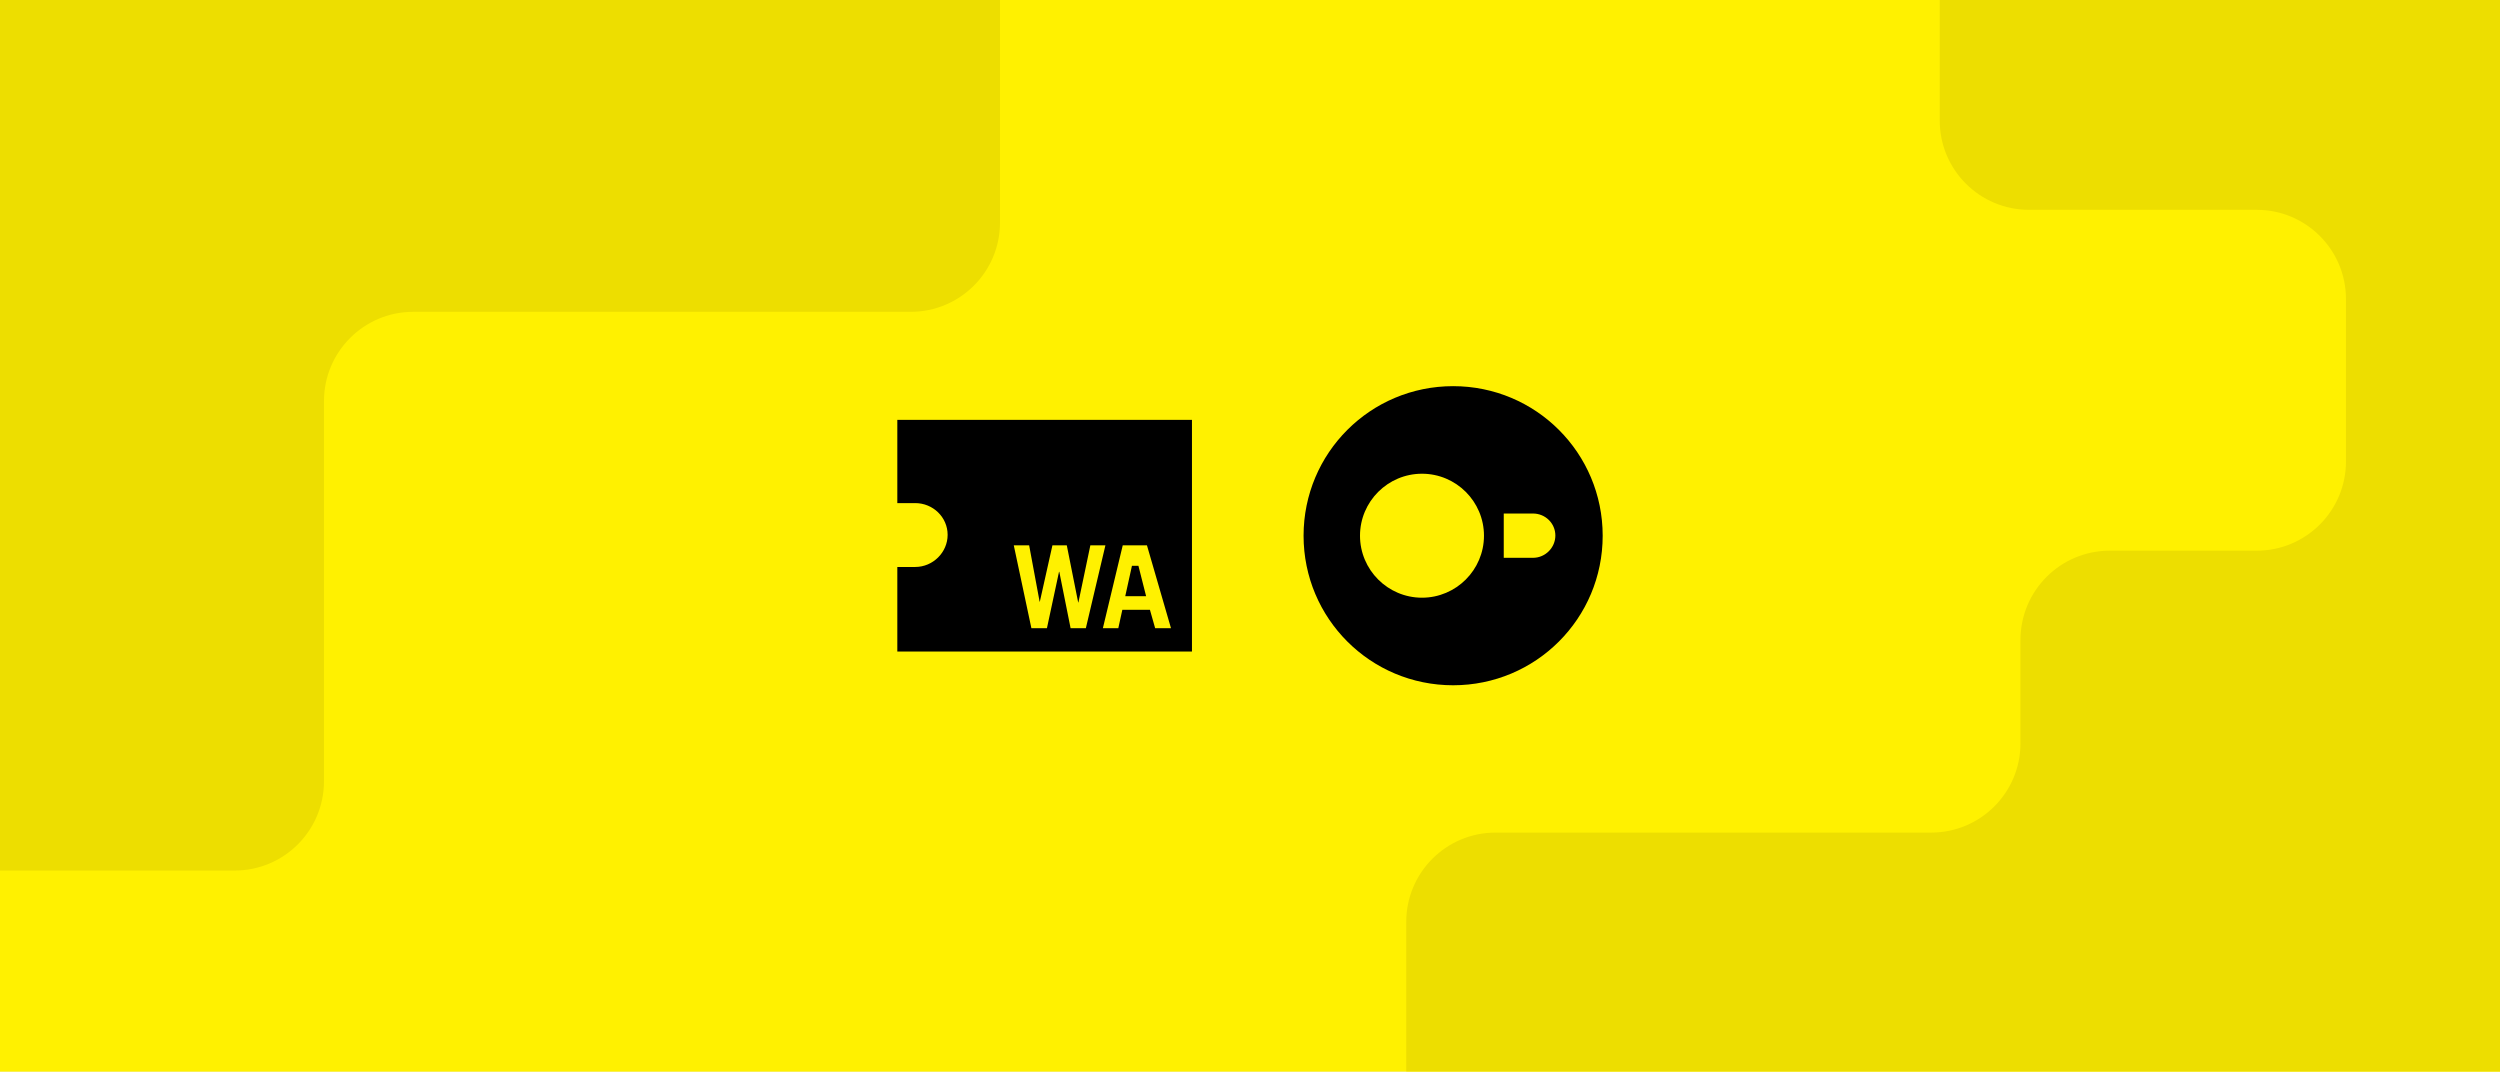
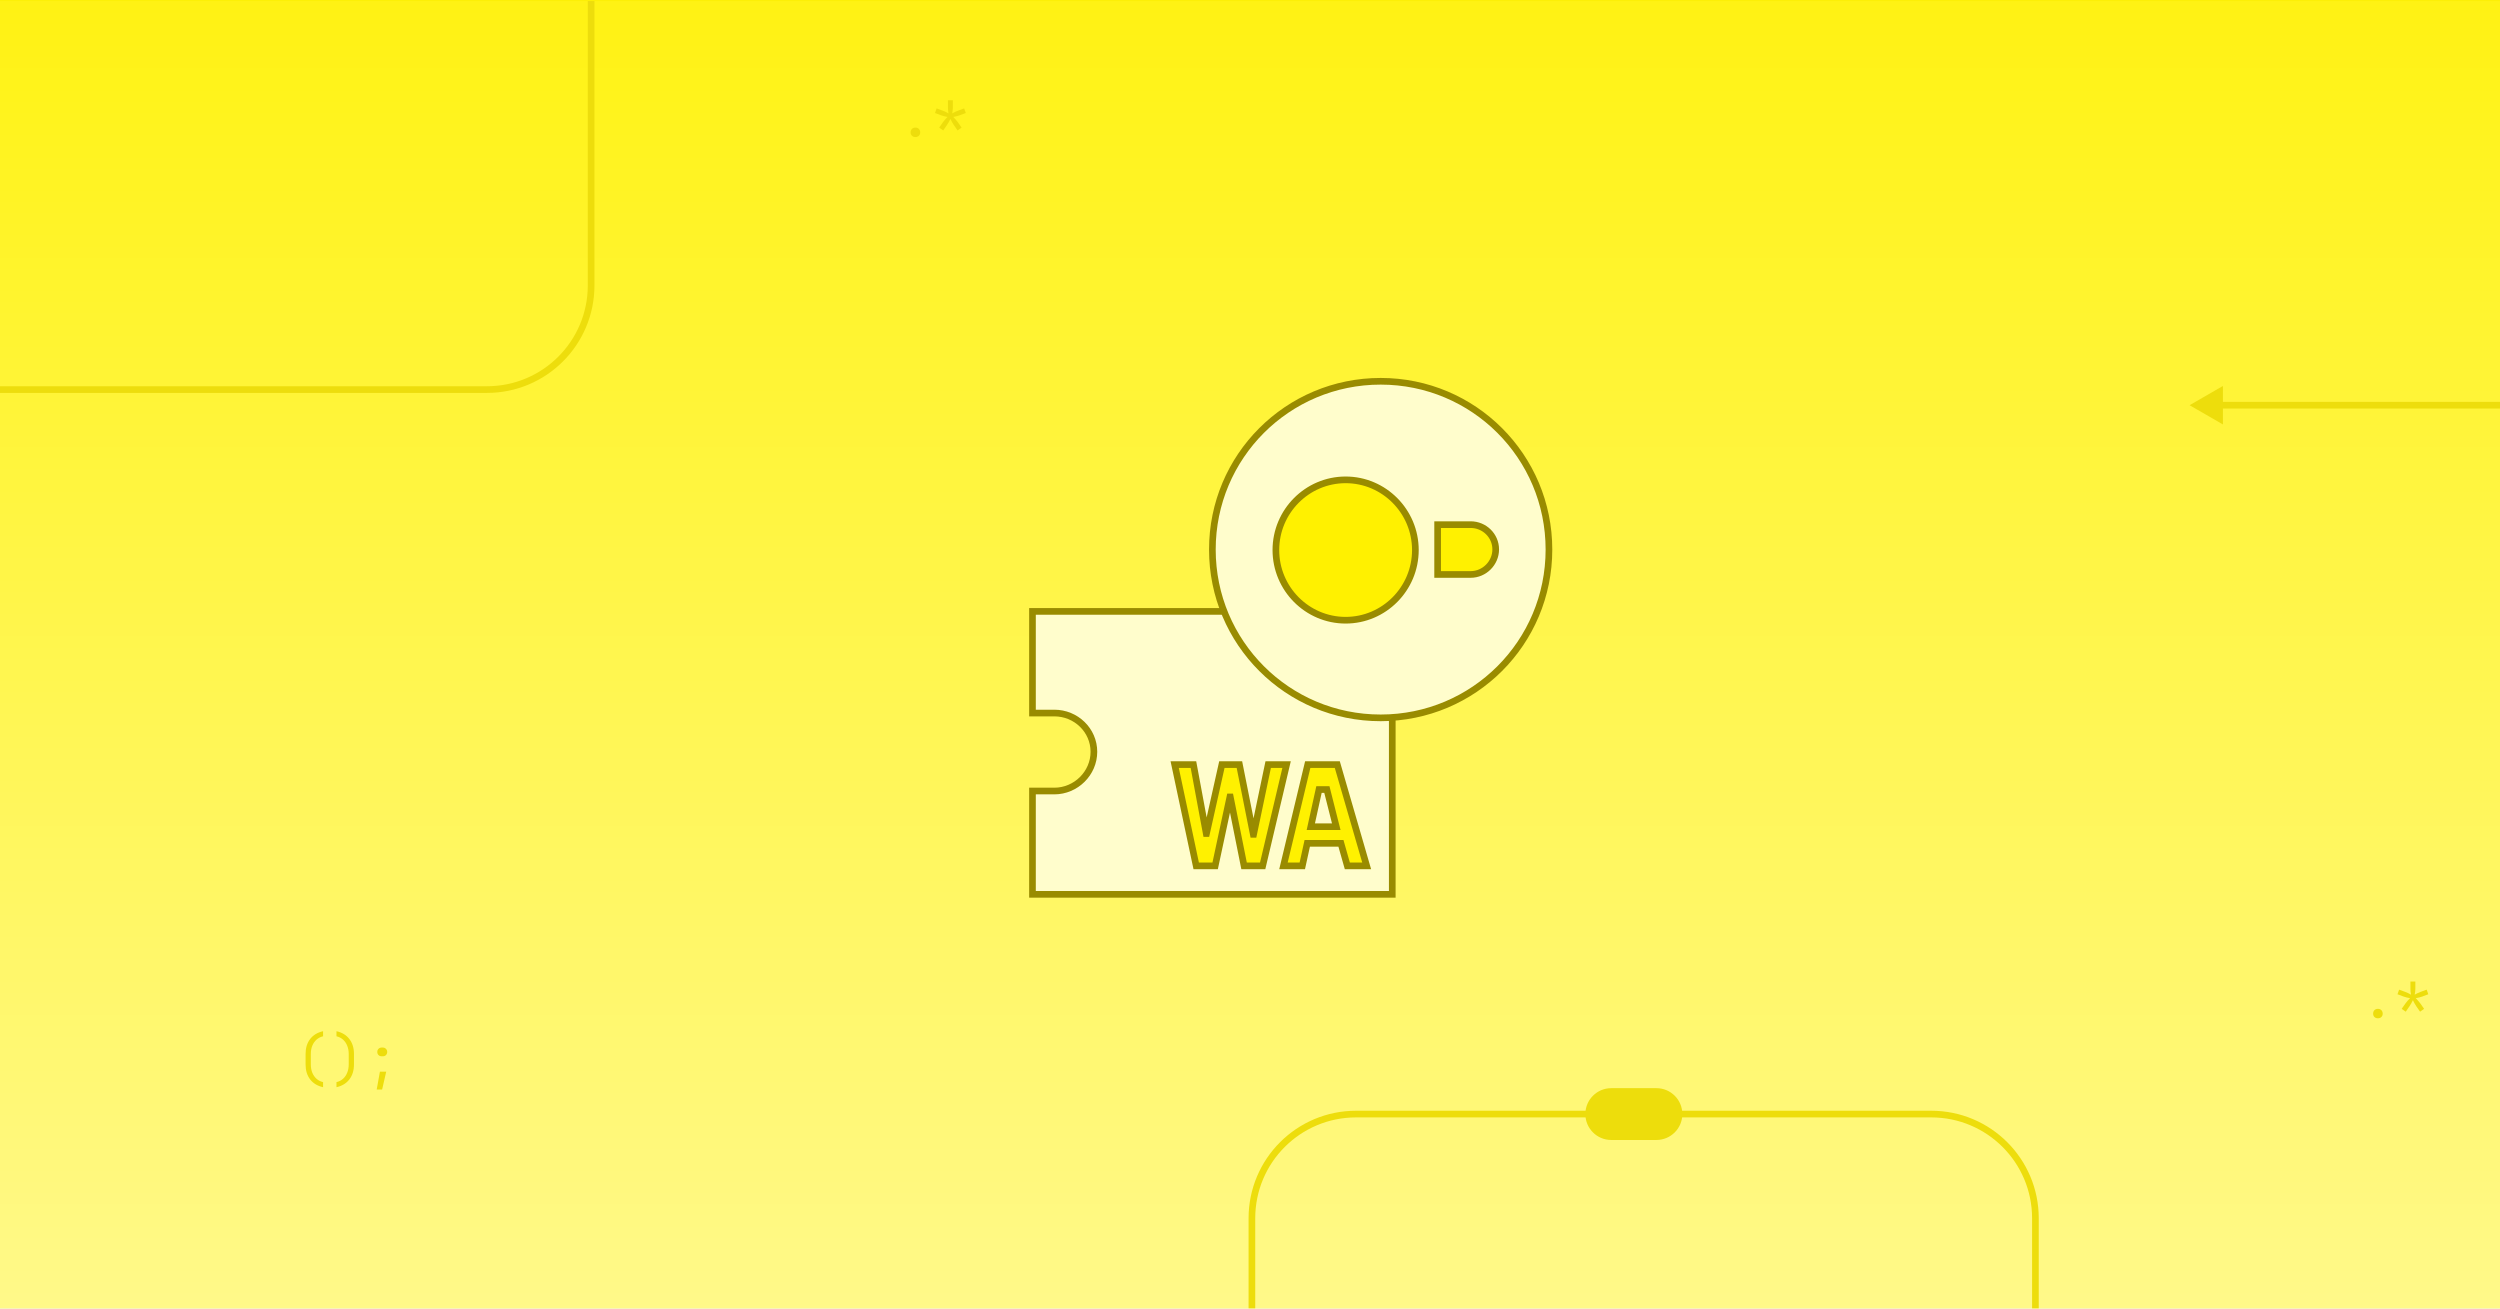
- <svg xmlns="http://www.w3.org/2000/svg" width="560" height="240" fill="none" viewBox="0 0 560 240">
-   <rect width="560" height="240" fill="#FFF100" />
-   <g clip-path="url(#clip0_4723_13029)">
-     <rect width="560" height="240" fill="#FFF100" />
-     <path fill="#EDDE00" d="M224 49.847L224 -1C224 -12.046 215.046 -21 204 -21L-26 -21C-37.046 -21 -46 -12.046 -46 -1L-46 175C-46 186.046 -37.046 195 -26 195L52.571 195C63.617 195 72.571 186.046 72.571 175L72.571 89.847C72.571 78.801 81.526 69.847 92.571 69.847L204 69.847C215.046 69.847 224 60.893 224 49.847Z" />
-     <path fill="#EDDE00" d="M472.584 123.352L505.5 123.352C516.546 123.352 525.5 114.397 525.5 103.352L525.5 67C525.5 55.954 516.546 47 505.5 47L454.5 47C443.454 47 434.5 38.046 434.5 27L434.5 -34C434.5 -45.046 443.454 -54 454.5 -54L583 -54C594.046 -54 603 -45.046 603 -34L603 241.5C603 252.546 594.046 261.5 583 261.5L335 261.5C323.954 261.5 315 252.546 315 241.5L315 206.5C315 195.454 323.954 186.5 335 186.5L432.584 186.5C443.629 186.5 452.584 177.546 452.584 166.5L452.584 143.352C452.584 132.306 461.538 123.352 472.584 123.352Z" />
+ <svg xmlns="http://www.w3.org/2000/svg" fill="none" height="628" viewBox="0 0 1200 628" width="1200">
+   <linearGradient id="a" gradientUnits="userSpaceOnUse" x1="589" x2="586.026" y1="-32.315" y2="764.571">
+     <stop offset="0" stop-color="#fdef00" />
+     <stop offset=".939" stop-color="#fffaa3" />
+   </linearGradient>
+   <linearGradient id="b" gradientUnits="userSpaceOnUse" x1="587" x2="587" y1="-103.981" y2="767.01">
+     <stop offset="0" stop-color="#fff100" />
+     <stop offset=".939" stop-color="#fffa99" />
+   </linearGradient>
+   <clipPath id="c">
+     <path d="m0 0h1200v628h-1200z" />
+   </clipPath>
+   <clipPath id="d">
+     <path d="m0 .5h1200v630h-1200z" />
+   </clipPath>
+   <g clip-path="url(#c)">
+     <path d="m0 0h1200v628h-1200z" fill="url(#a)" />
+     <g clip-path="url(#d)">
+       <path d="m0 0h1200v630h-1200z" fill="url(#b)" transform="translate(0 .5)" />
+       <path d="m600.915 643.671v-58.917c0-27.614 22.386-50 50-50h276.085c27.614 0 50 22.386 50 50v58.917" stroke="#eddd0c" stroke-linecap="round" stroke-linejoin="round" stroke-width="3.2" />
+       <path d="m283.74-31.355v168.353c0 27.614-22.385 50-49.999 50l-282.98.002" stroke="#eddd0c" stroke-linejoin="round" stroke-width="3.2" />
+       <g fill="#eddd0c">
+         <path d="m1210 196.1c.88 0 1.6-.717 1.6-1.6 0-.884-.72-1.6-1.6-1.6v1.6zm-159-1.6 16 9.238v-18.476zm159 0v-1.6h-144.6v1.6 1.6h144.6z" />
+         <path d="m155.078 521.86c-2.669-.597-4.741-1.848-6.216-3.752-1.456-1.904-2.184-4.293-2.184-7.168v-5.04c0-2.875.728-5.264 2.184-7.168 1.475-1.904 3.547-3.155 6.216-3.752v2.436c-1.195.28-2.24.812-3.136 1.596-.877.784-1.559 1.764-2.044 2.94-.467 1.157-.7 2.473-.7 3.948v5.04c0 1.456.233 2.772.7 3.948.485 1.176 1.167 2.156 2.044 2.94.896.784 1.941 1.316 3.136 1.596zm6.429 0v-2.436c1.213-.28 2.259-.812 3.136-1.596s1.549-1.764 2.016-2.94c.485-1.176.728-2.492.728-3.948v-5.04c0-1.475-.243-2.791-.728-3.948-.467-1.176-1.139-2.156-2.016-2.94s-1.923-1.316-3.136-1.596v-2.436c2.669.597 4.732 1.848 6.188 3.752 1.475 1.904 2.212 4.293 2.212 7.168v5.04c0 2.875-.737 5.264-2.212 7.168-1.456 1.904-3.519 3.155-6.188 3.752zm21.689-14.84c-.616 0-1.12-.196-1.512-.588s-.588-.896-.588-1.512c0-.597.196-1.092.588-1.484.411-.411.915-.616 1.512-.616h.56c.598 0 1.092.205 1.484.616.411.392.616.887.616 1.484 0 .616-.196 1.12-.588 1.512s-.896.588-1.512.588zm-2.38 15.96 1.54-8.568h3.024l-1.96 8.568z" />
+         <path d="m1141.4 488.78c-.69 0-1.25-.205-1.68-.616-.41-.411-.62-.943-.62-1.596 0-.691.21-1.251.62-1.68.43-.429.99-.644 1.68-.644s1.24.215 1.65.644c.43.429.65.989.65 1.68 0 .653-.22 1.185-.65 1.596-.41.411-.96.616-1.65.616zm13.35-3.164-1.94-1.372 1.82-2.604c.25-.336.57-.747.98-1.232.43-.485.83-.915 1.21-1.288-.53-.075-1.08-.187-1.65-.336-.58-.149-1.04-.289-1.38-.42l-2.99-1.12.78-2.212 3.03 1.12c.31.112.73.289 1.26.532.52.243.99.495 1.42.756-.09-.485-.16-.98-.22-1.484-.04-.523-.06-.961-.06-1.316v-3.5h2.36v3.5c0 .355-.03.793-.09 1.316-.05.504-.13.999-.22 1.484.45-.261.92-.513 1.43-.756.52-.243.95-.42 1.28-.532l3.03-1.12.78 2.212-2.99 1.12c-.34.131-.8.271-1.38.42s-1.13.261-1.65.336c.37.373.78.812 1.21 1.316.42.485.75.887.98 1.204l1.82 2.604-1.94 1.372-1.82-2.632c-.22-.317-.49-.756-.81-1.316s-.59-1.083-.81-1.568c-.22.485-.5 1.008-.81 1.568-.32.541-.59.98-.81 1.316z" />
+         <path d="m439.4 65.78c-.691 0-1.251-.205-1.68-.616-.411-.411-.616-.943-.616-1.596 0-.691.205-1.251.616-1.68.429-.429.989-.644 1.68-.644s1.241.215 1.652.644c.429.429.644.989.644 1.68 0 .653-.215 1.185-.644 1.596-.411.411-.961.616-1.652.616zm13.345-3.164-1.932-1.372 1.82-2.604c.243-.336.569-.747.98-1.232.429-.485.831-.915 1.204-1.288-.523-.075-1.073-.187-1.652-.336s-1.036-.289-1.372-.42l-2.996-1.12.784-2.212 3.024 1.12c.317.112.737.289 1.26.532s.999.495 1.428.756c-.093-.485-.168-.98-.224-1.484-.037-.523-.056-.961-.056-1.316v-3.5h2.352v3.5c0 .355-.028.793-.084 1.316-.056.504-.131.999-.224 1.484.448-.261.924-.513 1.428-.756.523-.243.952-.42 1.288-.532l3.024-1.12.784 2.212-2.996 1.12c-.336.131-.793.271-1.372.42s-1.129.261-1.652.336c.373.373.775.812 1.204 1.316.429.485.756.887.98 1.204l1.82 2.604-1.932 1.372-1.82-2.632c-.224-.317-.495-.756-.812-1.316s-.588-1.083-.812-1.568c-.224.485-.495 1.008-.812 1.568-.317.541-.588.98-.812 1.316z" />
+         <rect height="43.349" rx="10.837" stroke="#eddd0c" stroke-width="3.2" transform="matrix(0 -1 1 0 216.979 1308.163)" width="21.675" x="762.571" y="545.592" />
+       </g>
+     </g>
+     <g stroke="#998b00" stroke-miterlimit="10" stroke-width="3.2">
+       <path clip-rule="evenodd" d="m495.587 342.259v-48.779h172.7v135.786h-172.7v-49.573h10.503c10.37 0 18.984-8.546 18.984-18.829 0-10.362-8.614-18.605-18.984-18.605z" fill="#fffdcc" fill-rule="evenodd" />
+       <path d="m563.849 367.014h9.004l6.146 33.067h.11l7.389-33.067h8.421l6.672 33.472h.131l7.008-33.472h8.828l-11.474 48.589h-8.933l-6.618-33.067h-.172l-7.084 33.067h-9.103z" fill="#fff100" />
+       <path clip-rule="evenodd" d="m656 415.603h-9.286l-3.068-10.813h-16.167l-2.369 10.813h-9.046l11.647-48.589h14.193zm-26.812-18.788h12.221l-4.508-17.825h-3.787z" fill="#fff100" fill-rule="evenodd" />
+       <path d="m662.716 344.573c-44.69 0-80.779-36.09-80.779-80.78 0-44.689 36.089-80.779 80.779-80.779s80.78 36.09 80.78 80.779c0 44.69-36.09 80.78-80.78 80.78z" fill="#fffdcc" stroke-linecap="round" />
+       <path d="m705.912 251.826h-15.847v23.915h15.847c6.571 0 12.03-5.459 12.03-12.03 0-6.619-5.459-11.885-12.03-11.885z" fill="#fff100" stroke-linecap="round" />
+       <path d="m612.42 264.018c0 18.571 15.025 33.691 33.481 33.691s33.481-15.12 33.481-33.691c0-18.572-15.025-33.692-33.481-33.692s-33.481 15.12-33.481 33.692z" fill="#fff100" stroke-linecap="round" />
+     </g>
  </g>
-   <path fill="#000" fill-rule="evenodd" d="M201 112.695V94.053H267V145.946H201V127.001H205.014C208.977 127.001 212.269 123.735 212.269 119.805C212.269 115.845 208.977 112.695 205.014 112.695H201ZM230.528 122.155H227.087L231.033 140.724H234.512L237.219 128.087H237.285L239.814 140.724H243.228L247.613 122.155H244.239L241.561 134.947H241.511L238.961 122.155H235.743L232.919 134.792H232.877L230.528 122.155ZM256.917 122.155H251.493L247.042 140.724H250.499L251.404 136.592H257.583L258.755 140.724H262.304L256.917 122.155ZM252.057 133.544L253.558 126.732H255.005L256.728 133.544H252.057Z" clip-rule="evenodd" />
-   <path fill="#000" d="M325.5 153.5C306.967 153.5 292 138.533 292 120C292 101.467 306.967 86.5 325.5 86.5C344.033 86.5 359 101.467 359 120C359 138.533 344.033 153.5 325.5 153.5Z" />
-   <path fill="#FFF100" d="M343.412 115.03H336.84V124.948H343.412C346.137 124.948 348.401 122.684 348.401 119.959C348.401 117.214 346.137 115.03 343.412 115.03Z" />
-   <path fill="#FFF100" d="M304.641 120C304.641 127.654 310.872 133.885 318.526 133.885C326.18 133.885 332.411 127.654 332.411 120C332.411 112.346 326.18 106.115 318.526 106.115C310.872 106.115 304.641 112.346 304.641 120Z" />
-   <defs>
-     <clipPath id="clip0_4723_13029">
-       <rect width="560" height="240" fill="#fff" />
-     </clipPath>
-   </defs>
</svg>
